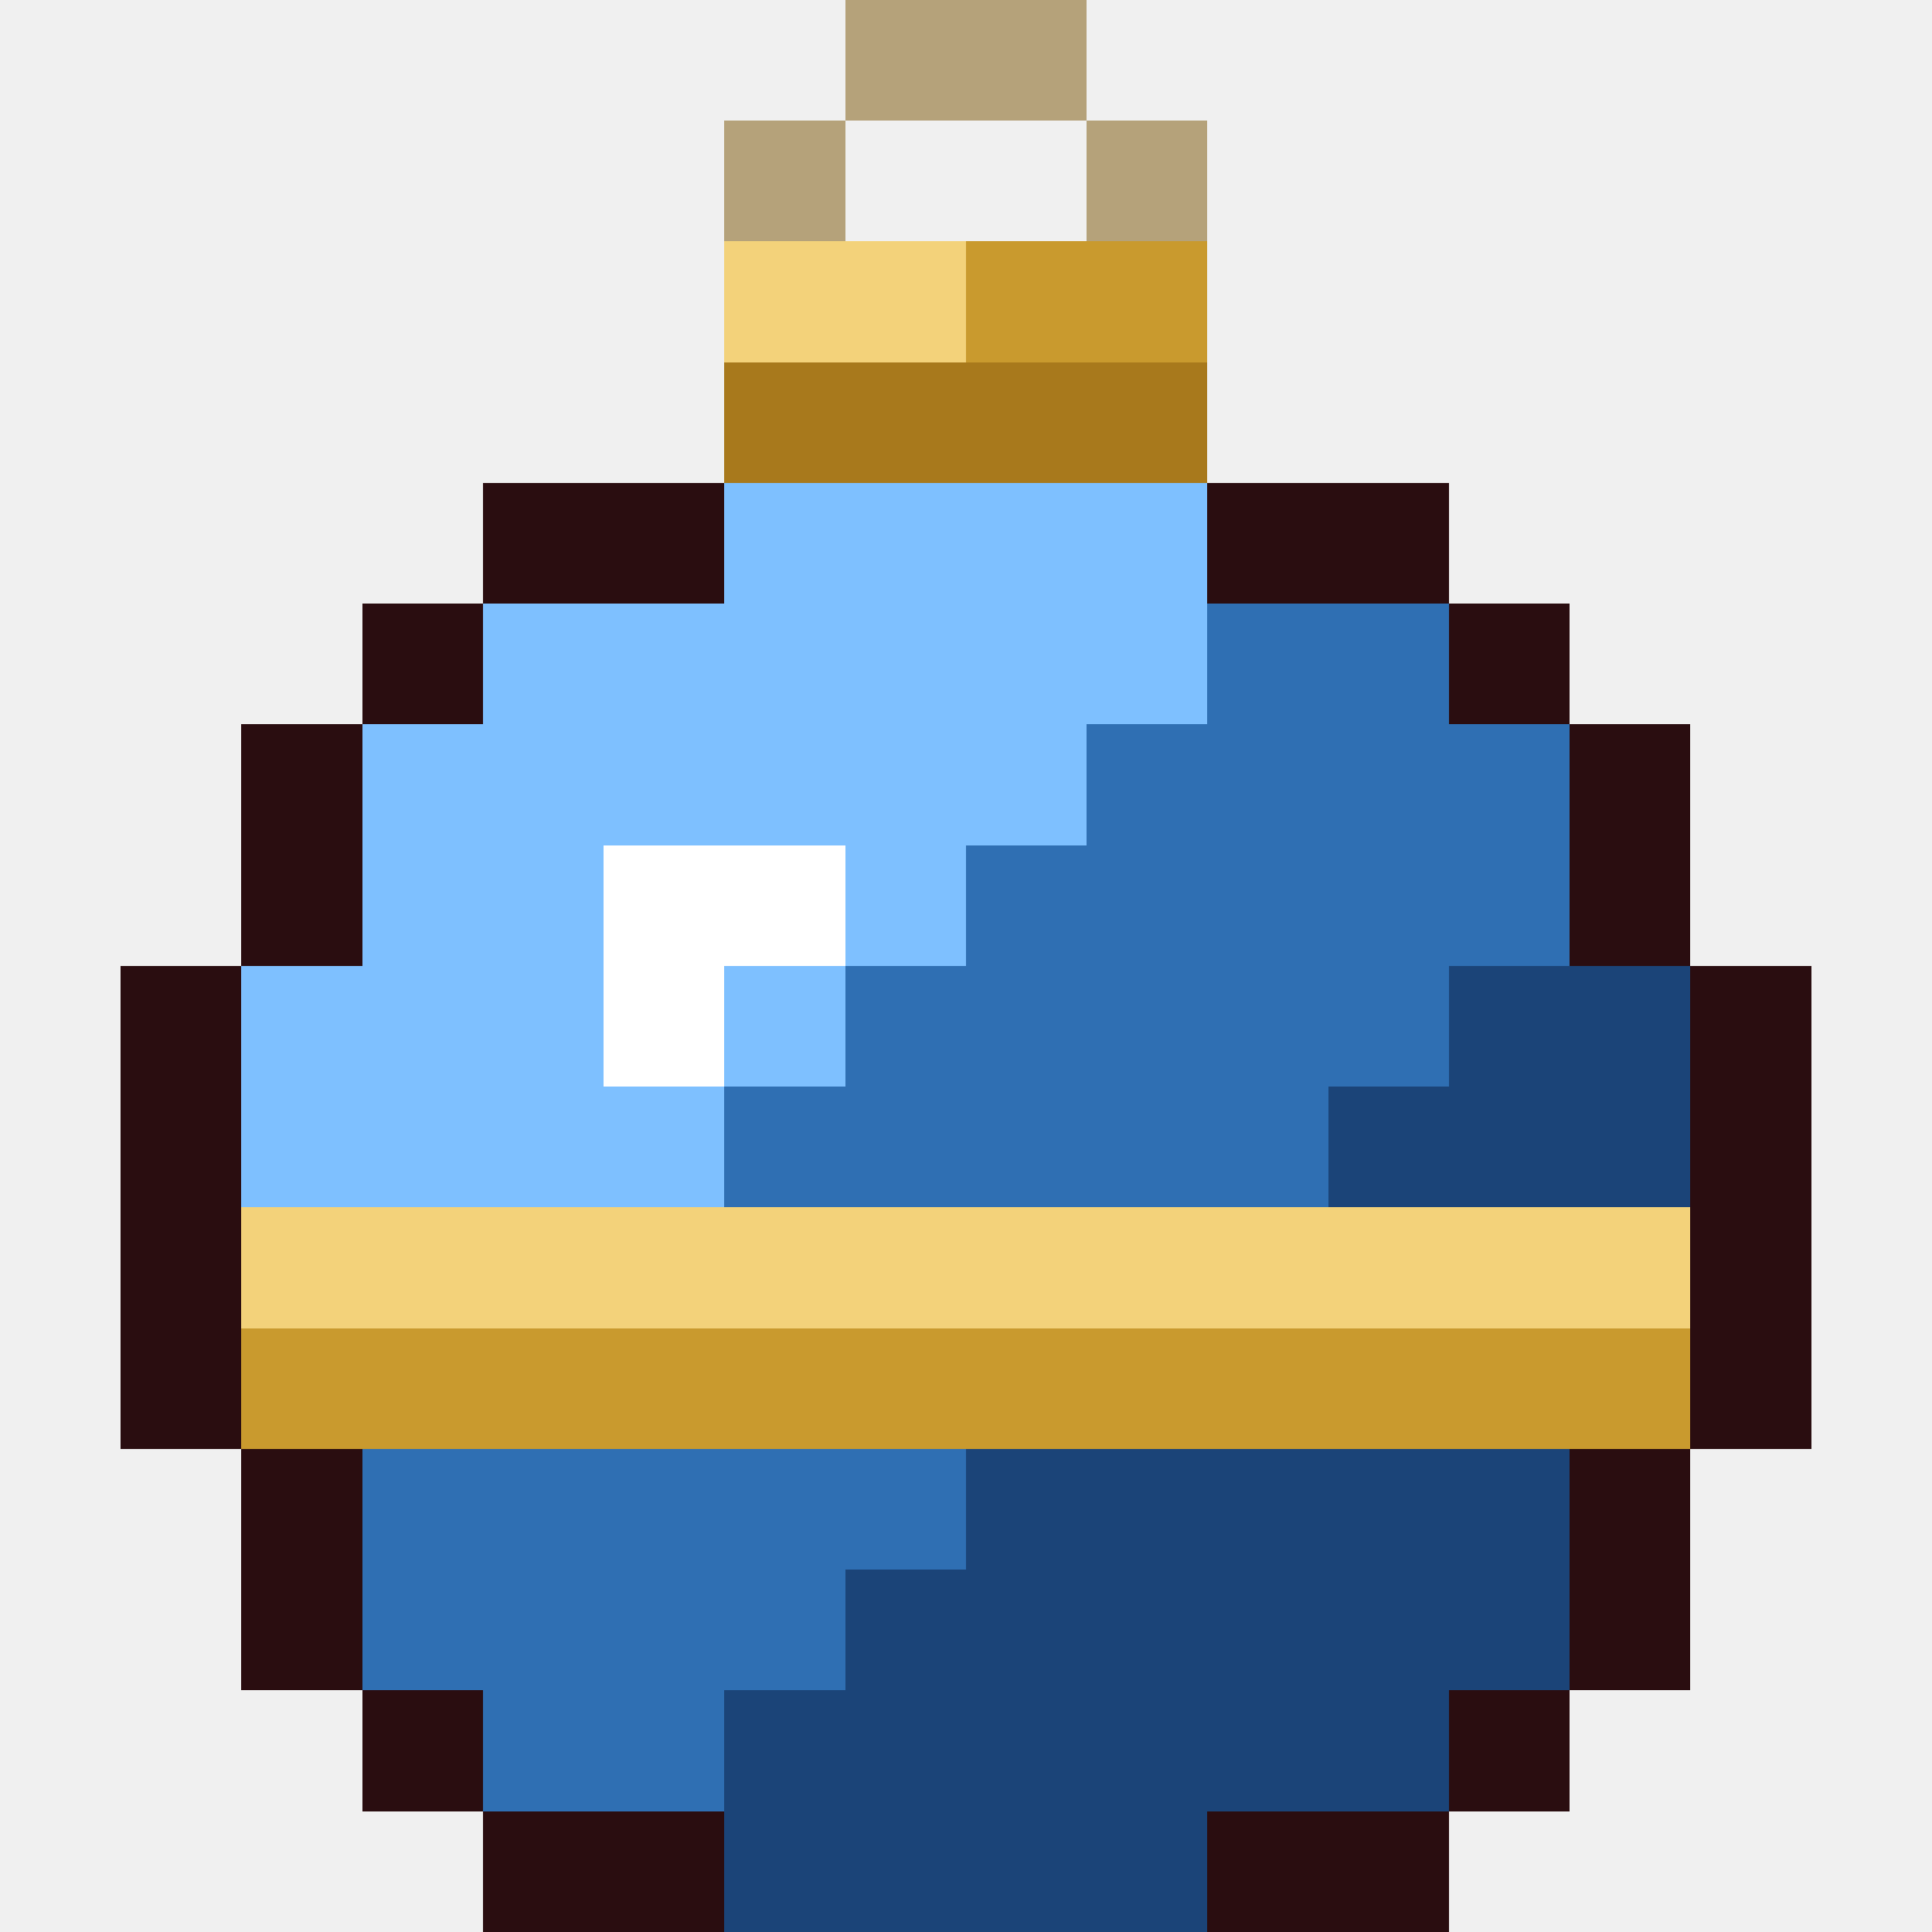
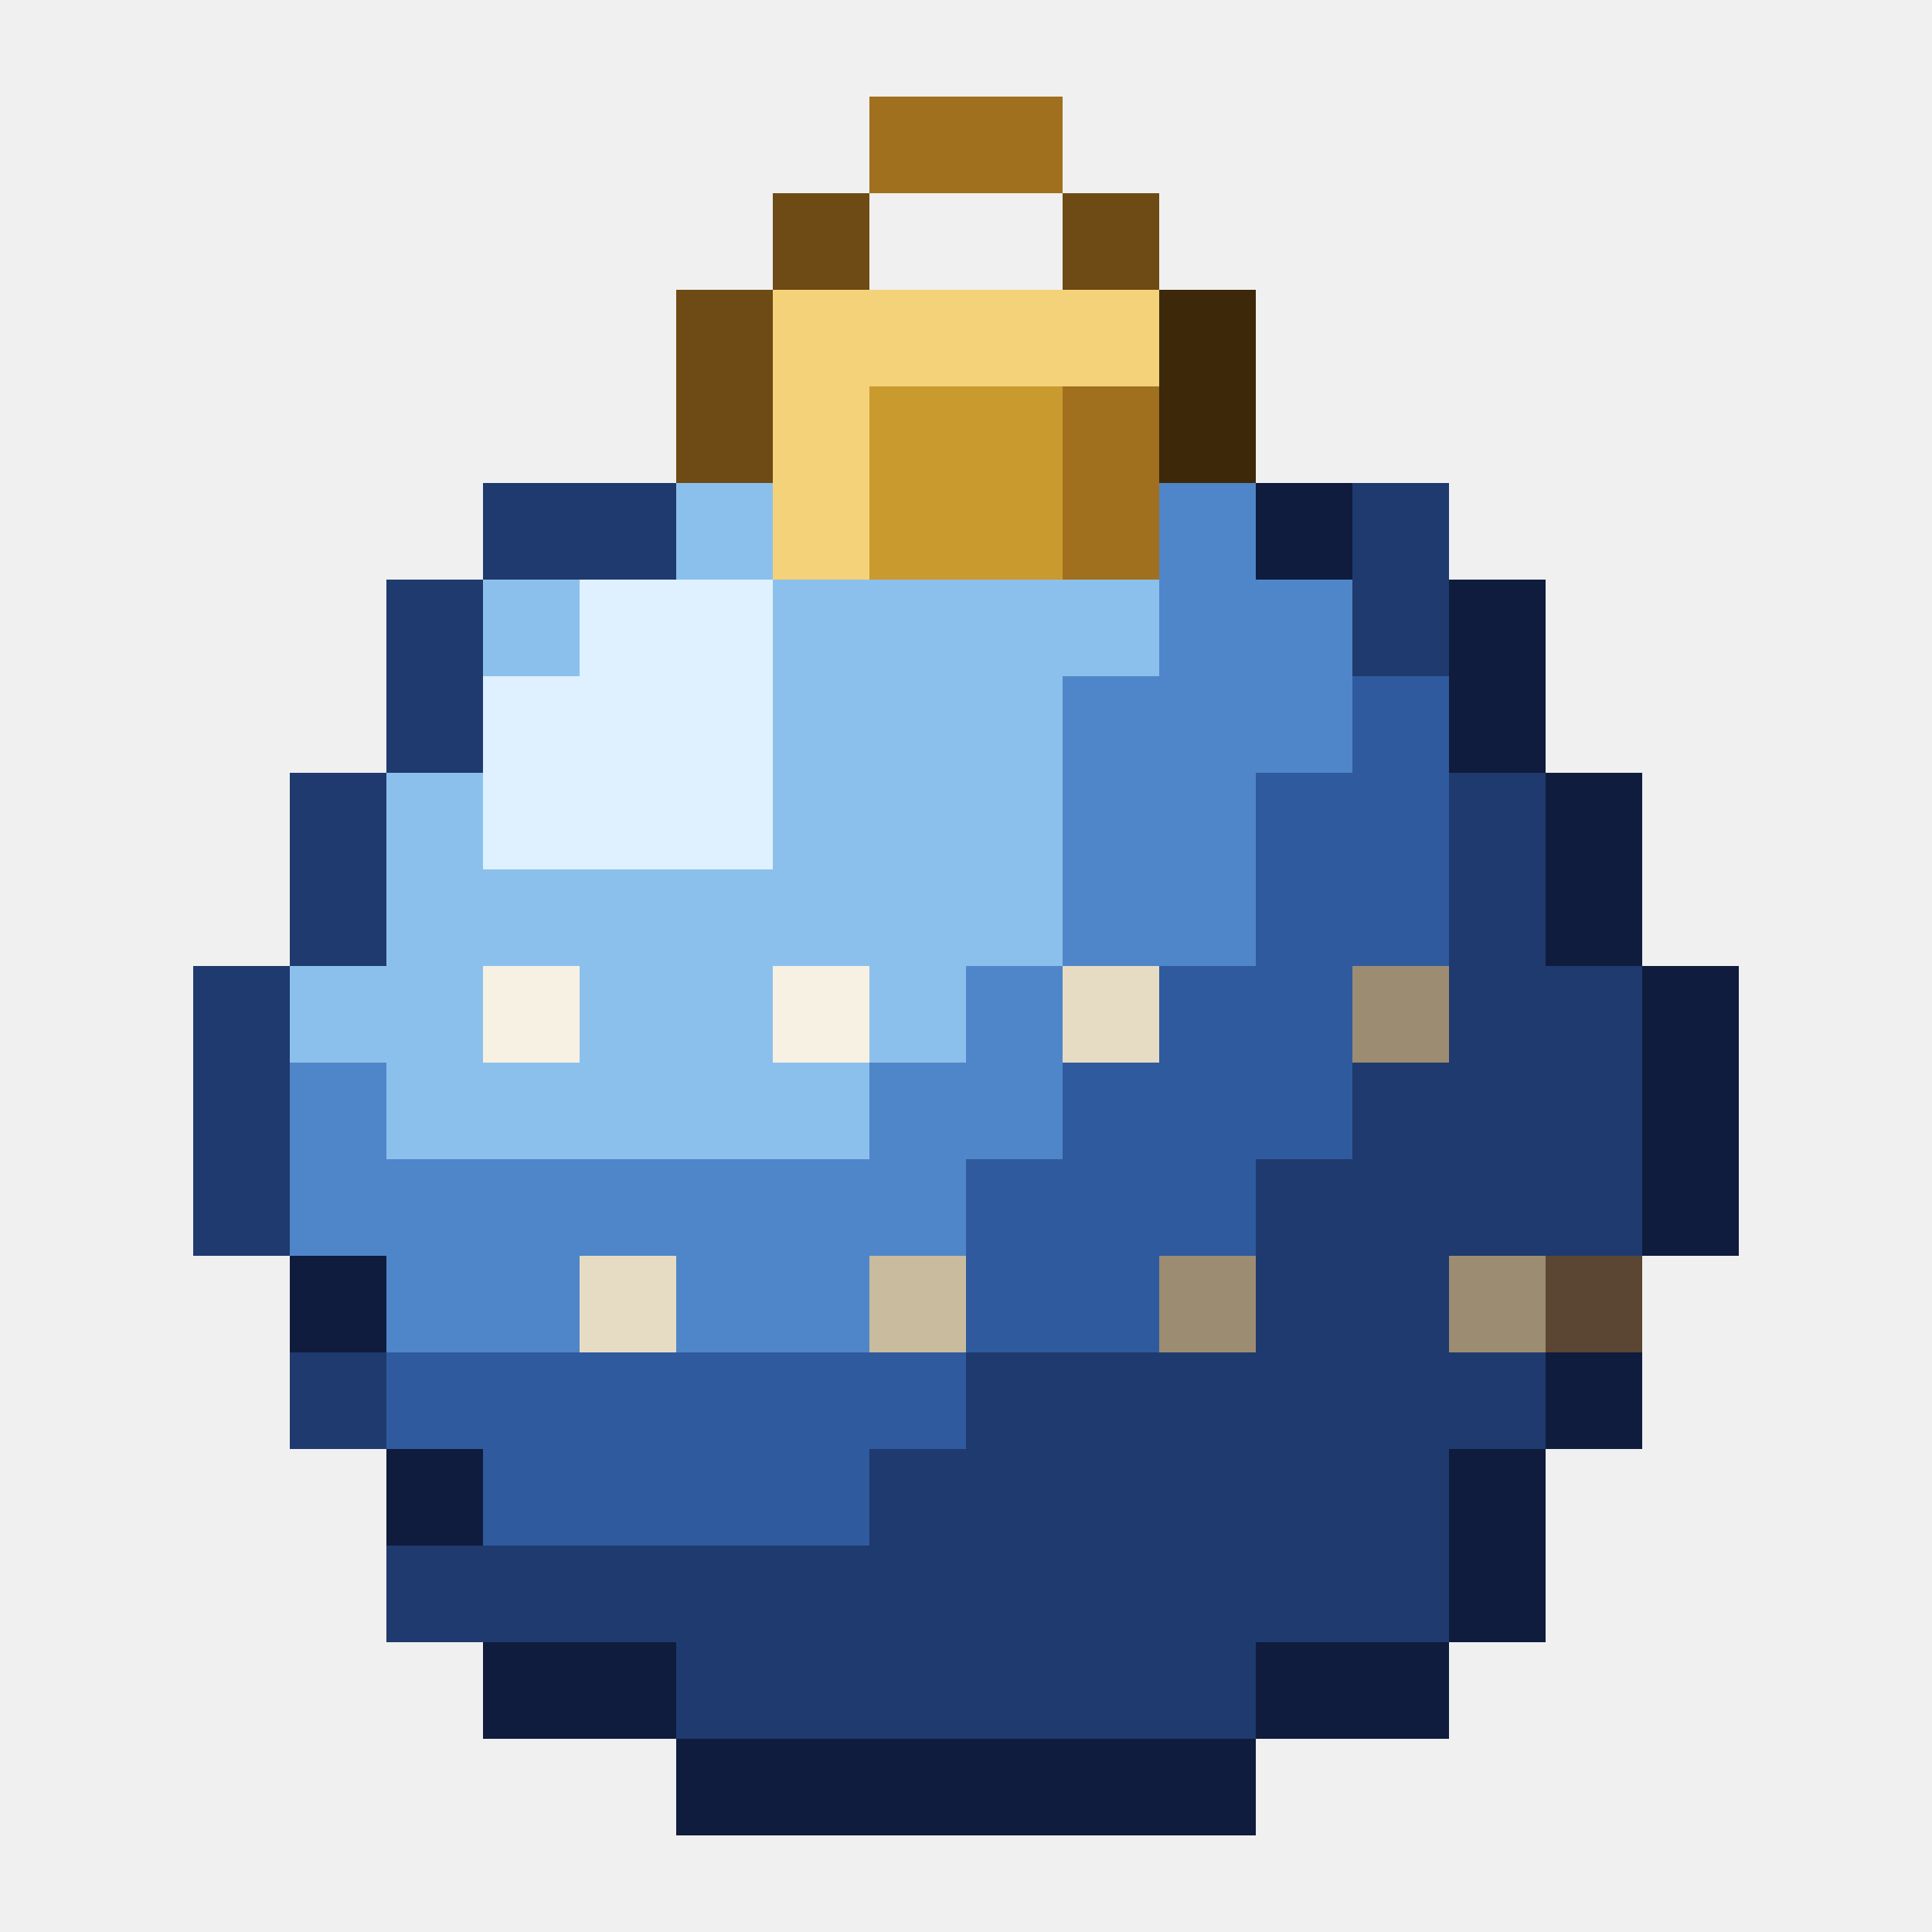
- <svg xmlns="http://www.w3.org/2000/svg" viewBox="0 0 16 16" width="128" height="128" shape-rendering="crispEdges">
-   <rect x="7" y="0" width="2" height="1" fill="#b5a27a" />
-   <rect x="6" y="1" width="1" height="1" fill="#b5a27a" />
-   <rect x="9" y="1" width="1" height="1" fill="#b5a27a" />
-   <rect x="6" y="2" width="2" height="1" fill="#f3d27a" />
-   <rect x="8" y="2" width="2" height="1" fill="#c99a2e" />
-   <rect x="6" y="3" width="4" height="1" fill="#a8791c" />
-   <rect x="4" y="4" width="2" height="1" fill="#2a0d10" />
-   <rect x="6" y="4" width="4" height="1" fill="#7ec0ff" />
-   <rect x="10" y="4" width="2" height="1" fill="#2a0d10" />
-   <rect x="3" y="5" width="1" height="1" fill="#2a0d10" />
-   <rect x="4" y="5" width="6" height="1" fill="#7ec0ff" />
-   <rect x="10" y="5" width="2" height="1" fill="#2f6fb3" />
-   <rect x="12" y="5" width="1" height="1" fill="#2a0d10" />
-   <rect x="2" y="6" width="1" height="1" fill="#2a0d10" />
-   <rect x="3" y="6" width="6" height="1" fill="#7ec0ff" />
-   <rect x="9" y="6" width="4" height="1" fill="#2f6fb3" />
-   <rect x="13" y="6" width="1" height="1" fill="#2a0d10" />
-   <rect x="2" y="7" width="1" height="1" fill="#2a0d10" />
-   <rect x="3" y="7" width="2" height="1" fill="#7ec0ff" />
-   <rect x="5" y="7" width="1" height="1" fill="#ffffff" class="px-glint" />
-   <rect x="6" y="7" width="1" height="1" fill="#ffffff" class="px-glint" />
-   <rect x="7" y="7" width="1" height="1" fill="#7ec0ff" />
-   <rect x="8" y="7" width="5" height="1" fill="#2f6fb3" />
-   <rect x="13" y="7" width="1" height="1" fill="#2a0d10" />
-   <rect x="1" y="8" width="1" height="1" fill="#2a0d10" />
-   <rect x="2" y="8" width="3" height="1" fill="#7ec0ff" />
-   <rect x="5" y="8" width="1" height="1" fill="#ffffff" class="px-glint" />
-   <rect x="6" y="8" width="1" height="1" fill="#7ec0ff" />
-   <rect x="7" y="8" width="5" height="1" fill="#2f6fb3" />
-   <rect x="12" y="8" width="2" height="1" fill="#1b4478" />
-   <rect x="14" y="8" width="1" height="1" fill="#2a0d10" />
-   <rect x="1" y="9" width="1" height="1" fill="#2a0d10" />
-   <rect x="2" y="9" width="4" height="1" fill="#7ec0ff" />
-   <rect x="6" y="9" width="5" height="1" fill="#2f6fb3" />
-   <rect x="11" y="9" width="3" height="1" fill="#1b4478" />
-   <rect x="14" y="9" width="1" height="1" fill="#2a0d10" />
-   <rect x="1" y="10" width="1" height="1" fill="#2a0d10" />
-   <rect x="2" y="10" width="12" height="1" fill="#f3d27a" />
-   <rect x="14" y="10" width="1" height="1" fill="#2a0d10" />
-   <rect x="1" y="11" width="1" height="1" fill="#2a0d10" />
-   <rect x="2" y="11" width="12" height="1" fill="#c99a2e" />
-   <rect x="14" y="11" width="1" height="1" fill="#2a0d10" />
-   <rect x="2" y="12" width="1" height="1" fill="#2a0d10" />
-   <rect x="3" y="12" width="5" height="1" fill="#2f6fb3" />
-   <rect x="8" y="12" width="5" height="1" fill="#1b4478" />
-   <rect x="13" y="12" width="1" height="1" fill="#2a0d10" />
-   <rect x="2" y="13" width="1" height="1" fill="#2a0d10" />
-   <rect x="3" y="13" width="4" height="1" fill="#2f6fb3" />
-   <rect x="7" y="13" width="6" height="1" fill="#1b4478" />
-   <rect x="13" y="13" width="1" height="1" fill="#2a0d10" />
-   <rect x="3" y="14" width="1" height="1" fill="#2a0d10" />
-   <rect x="4" y="14" width="2" height="1" fill="#2f6fb3" />
-   <rect x="6" y="14" width="6" height="1" fill="#1b4478" />
-   <rect x="12" y="14" width="1" height="1" fill="#2a0d10" />
-   <rect x="4" y="15" width="2" height="1" fill="#2a0d10" />
-   <rect x="6" y="15" width="4" height="1" fill="#1b4478" />
-   <rect x="10" y="15" width="2" height="1" fill="#2a0d10" />
+ <svg xmlns="http://www.w3.org/2000/svg" viewBox="0 0 20 20" width="80" height="80" shape-rendering="crispEdges">
+   <rect x="7" y="8" width="1" height="1" fill="#8cc0ec" />
+   <rect x="9" y="1" width="2" height="1" fill="#a0701e" />
+   <rect x="8" y="2" width="1" height="1" fill="#6e4a14" />
+   <rect x="11" y="2" width="1" height="1" fill="#6e4a14" />
+   <rect x="7" y="3" width="1" height="2" fill="#6e4a14" />
+   <rect x="8" y="3" width="4" height="1" fill="#f3d27a" />
+   <rect x="12" y="3" width="1" height="2" fill="#3d280a" />
+   <rect x="8" y="4" width="1" height="2" fill="#f3d27a" />
+   <rect x="9" y="4" width="2" height="2" fill="#c99a2e" />
+   <rect x="11" y="4" width="1" height="2" fill="#a0701e" />
+   <rect x="5" y="5" width="2" height="1" fill="#1f3a6e" />
+   <rect x="7" y="5" width="1" height="1" fill="#8cc0ec" />
+   <rect x="12" y="5" width="1" height="1" fill="#4f86c9" />
+   <rect x="13" y="5" width="1" height="1" fill="#0f1c3d" />
+   <rect x="14" y="5" width="1" height="2" fill="#1f3a6e" />
+   <rect x="4" y="6" width="1" height="2" fill="#1f3a6e" />
+   <rect x="5" y="6" width="1" height="1" fill="#8cc0ec" />
+   <rect x="6" y="6" width="2" height="1" fill="#dff1ff" />
+   <rect x="8" y="6" width="4" height="1" fill="#8cc0ec" />
+   <rect x="12" y="6" width="2" height="1" fill="#4f86c9" />
+   <rect x="15" y="6" width="1" height="2" fill="#0f1c3d" />
+   <rect x="5" y="7" width="3" height="1" fill="#dff1ff" />
+   <rect x="8" y="7" width="3" height="2" fill="#8cc0ec" />
+   <rect x="11" y="7" width="3" height="1" fill="#4f86c9" />
+   <rect x="14" y="7" width="1" height="1" fill="#2f5a9e" />
+   <rect x="3" y="8" width="1" height="2" fill="#1f3a6e" />
+   <rect x="4" y="8" width="1" height="1" fill="#8cc0ec" />
+   <rect x="5" y="8" width="2" height="1" fill="#dff1ff" />
+   <rect x="7" y="8" width="1" height="1" fill="#dff1ff" class="px-glint px-d2" />
+   <rect x="11" y="8" width="2" height="2" fill="#4f86c9" />
+   <rect x="13" y="8" width="2" height="2" fill="#2f5a9e" />
+   <rect x="15" y="8" width="1" height="2" fill="#1f3a6e" />
+   <rect x="16" y="8" width="1" height="2" fill="#0f1c3d" />
+   <rect x="4" y="9" width="7" height="1" fill="#8cc0ec" />
+   <rect x="2" y="10" width="1" height="3" fill="#1f3a6e" />
+   <rect x="3" y="10" width="2" height="1" fill="#8cc0ec" />
+   <rect x="5" y="10" width="1" height="1" fill="#f7f1e3" />
+   <rect x="6" y="10" width="2" height="1" fill="#8cc0ec" />
+   <rect x="8" y="10" width="1" height="1" fill="#f7f1e3" />
+   <rect x="9" y="10" width="1" height="1" fill="#8cc0ec" />
+   <rect x="10" y="10" width="1" height="1" fill="#4f86c9" />
+   <rect x="11" y="10" width="1" height="1" fill="#e6dcc4" />
+   <rect x="12" y="10" width="2" height="1" fill="#2f5a9e" />
+   <rect x="14" y="10" width="1" height="1" fill="#9c8c72" />
+   <rect x="15" y="10" width="2" height="1" fill="#1f3a6e" />
+   <rect x="17" y="10" width="1" height="3" fill="#0f1c3d" />
+   <rect x="3" y="11" width="1" height="1" fill="#4f86c9" />
+   <rect x="4" y="11" width="5" height="1" fill="#8cc0ec" />
+   <rect x="9" y="11" width="2" height="1" fill="#4f86c9" />
+   <rect x="11" y="11" width="3" height="1" fill="#2f5a9e" />
+   <rect x="14" y="11" width="3" height="1" fill="#1f3a6e" />
+   <rect x="3" y="12" width="7" height="1" fill="#4f86c9" />
+   <rect x="10" y="12" width="3" height="1" fill="#2f5a9e" />
+   <rect x="13" y="12" width="4" height="1" fill="#1f3a6e" />
+   <rect x="3" y="13" width="1" height="1" fill="#0f1c3d" />
+   <rect x="4" y="13" width="2" height="1" fill="#4f86c9" />
+   <rect x="6" y="13" width="1" height="1" fill="#e6dcc4" />
+   <rect x="7" y="13" width="2" height="1" fill="#4f86c9" />
+   <rect x="9" y="13" width="1" height="1" fill="#c9bb9e" />
+   <rect x="10" y="13" width="2" height="1" fill="#2f5a9e" />
+   <rect x="12" y="13" width="1" height="1" fill="#9c8c72" />
+   <rect x="13" y="13" width="2" height="1" fill="#1f3a6e" />
+   <rect x="15" y="13" width="1" height="1" fill="#9c8c72" />
+   <rect x="16" y="13" width="1" height="1" fill="#5a4632" />
+   <rect x="3" y="14" width="1" height="1" fill="#1f3a6e" />
+   <rect x="4" y="14" width="6" height="1" fill="#2f5a9e" />
+   <rect x="10" y="14" width="6" height="1" fill="#1f3a6e" />
+   <rect x="16" y="14" width="1" height="1" fill="#0f1c3d" />
+   <rect x="4" y="15" width="1" height="1" fill="#0f1c3d" />
+   <rect x="5" y="15" width="4" height="1" fill="#2f5a9e" />
+   <rect x="9" y="15" width="6" height="1" fill="#1f3a6e" />
+   <rect x="15" y="15" width="1" height="2" fill="#0f1c3d" />
+   <rect x="4" y="16" width="11" height="1" fill="#1f3a6e" />
+   <rect x="5" y="17" width="2" height="1" fill="#0f1c3d" />
+   <rect x="7" y="17" width="6" height="1" fill="#1f3a6e" />
+   <rect x="13" y="17" width="2" height="1" fill="#0f1c3d" />
+   <rect x="7" y="18" width="6" height="1" fill="#0f1c3d" />
</svg>
